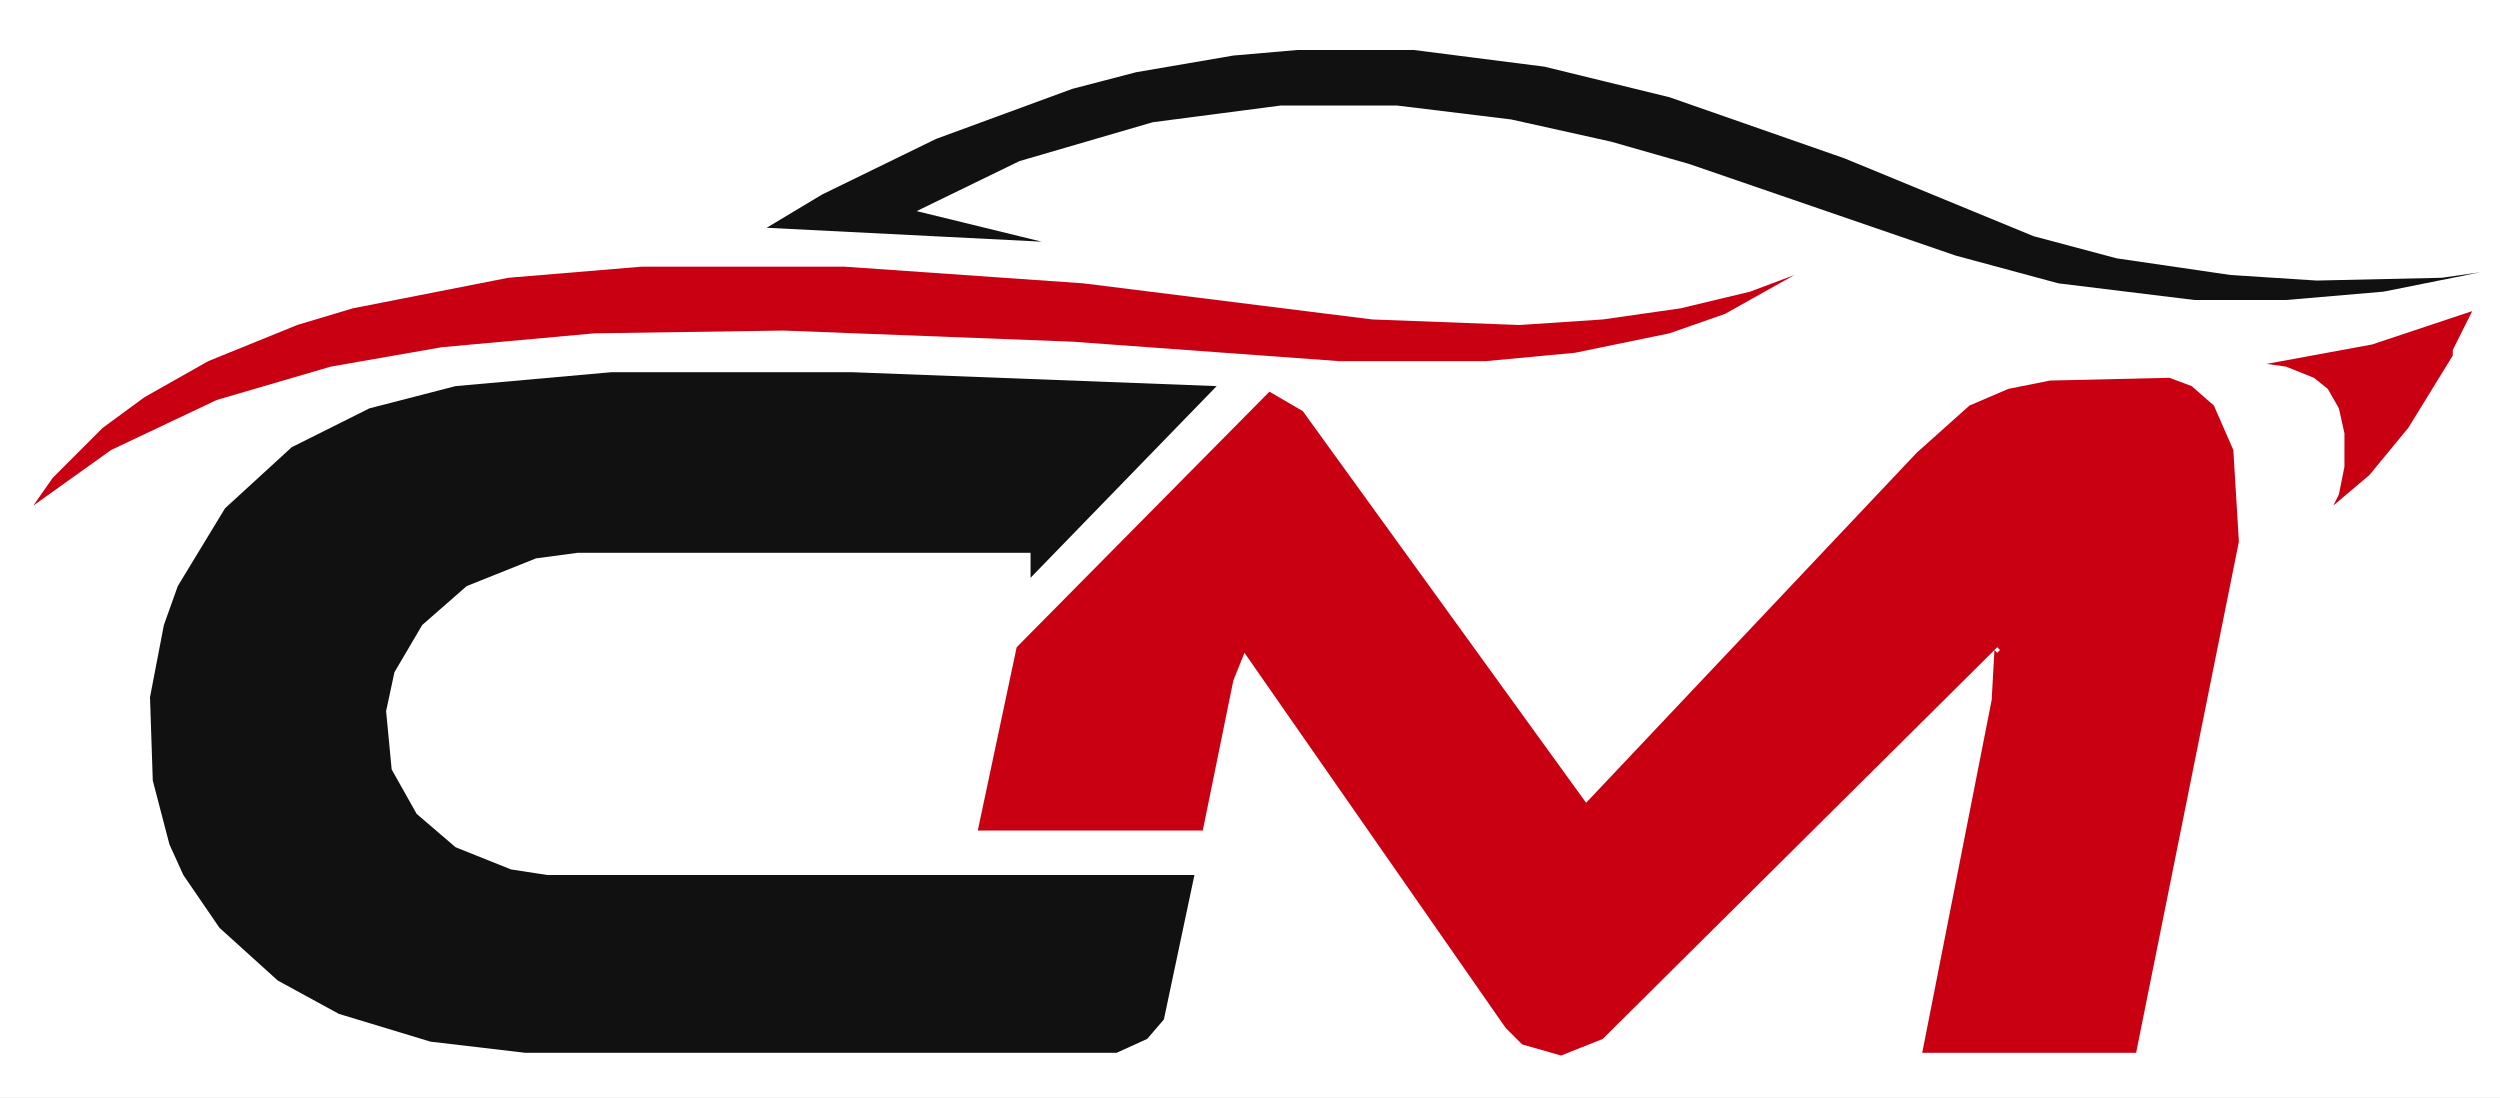
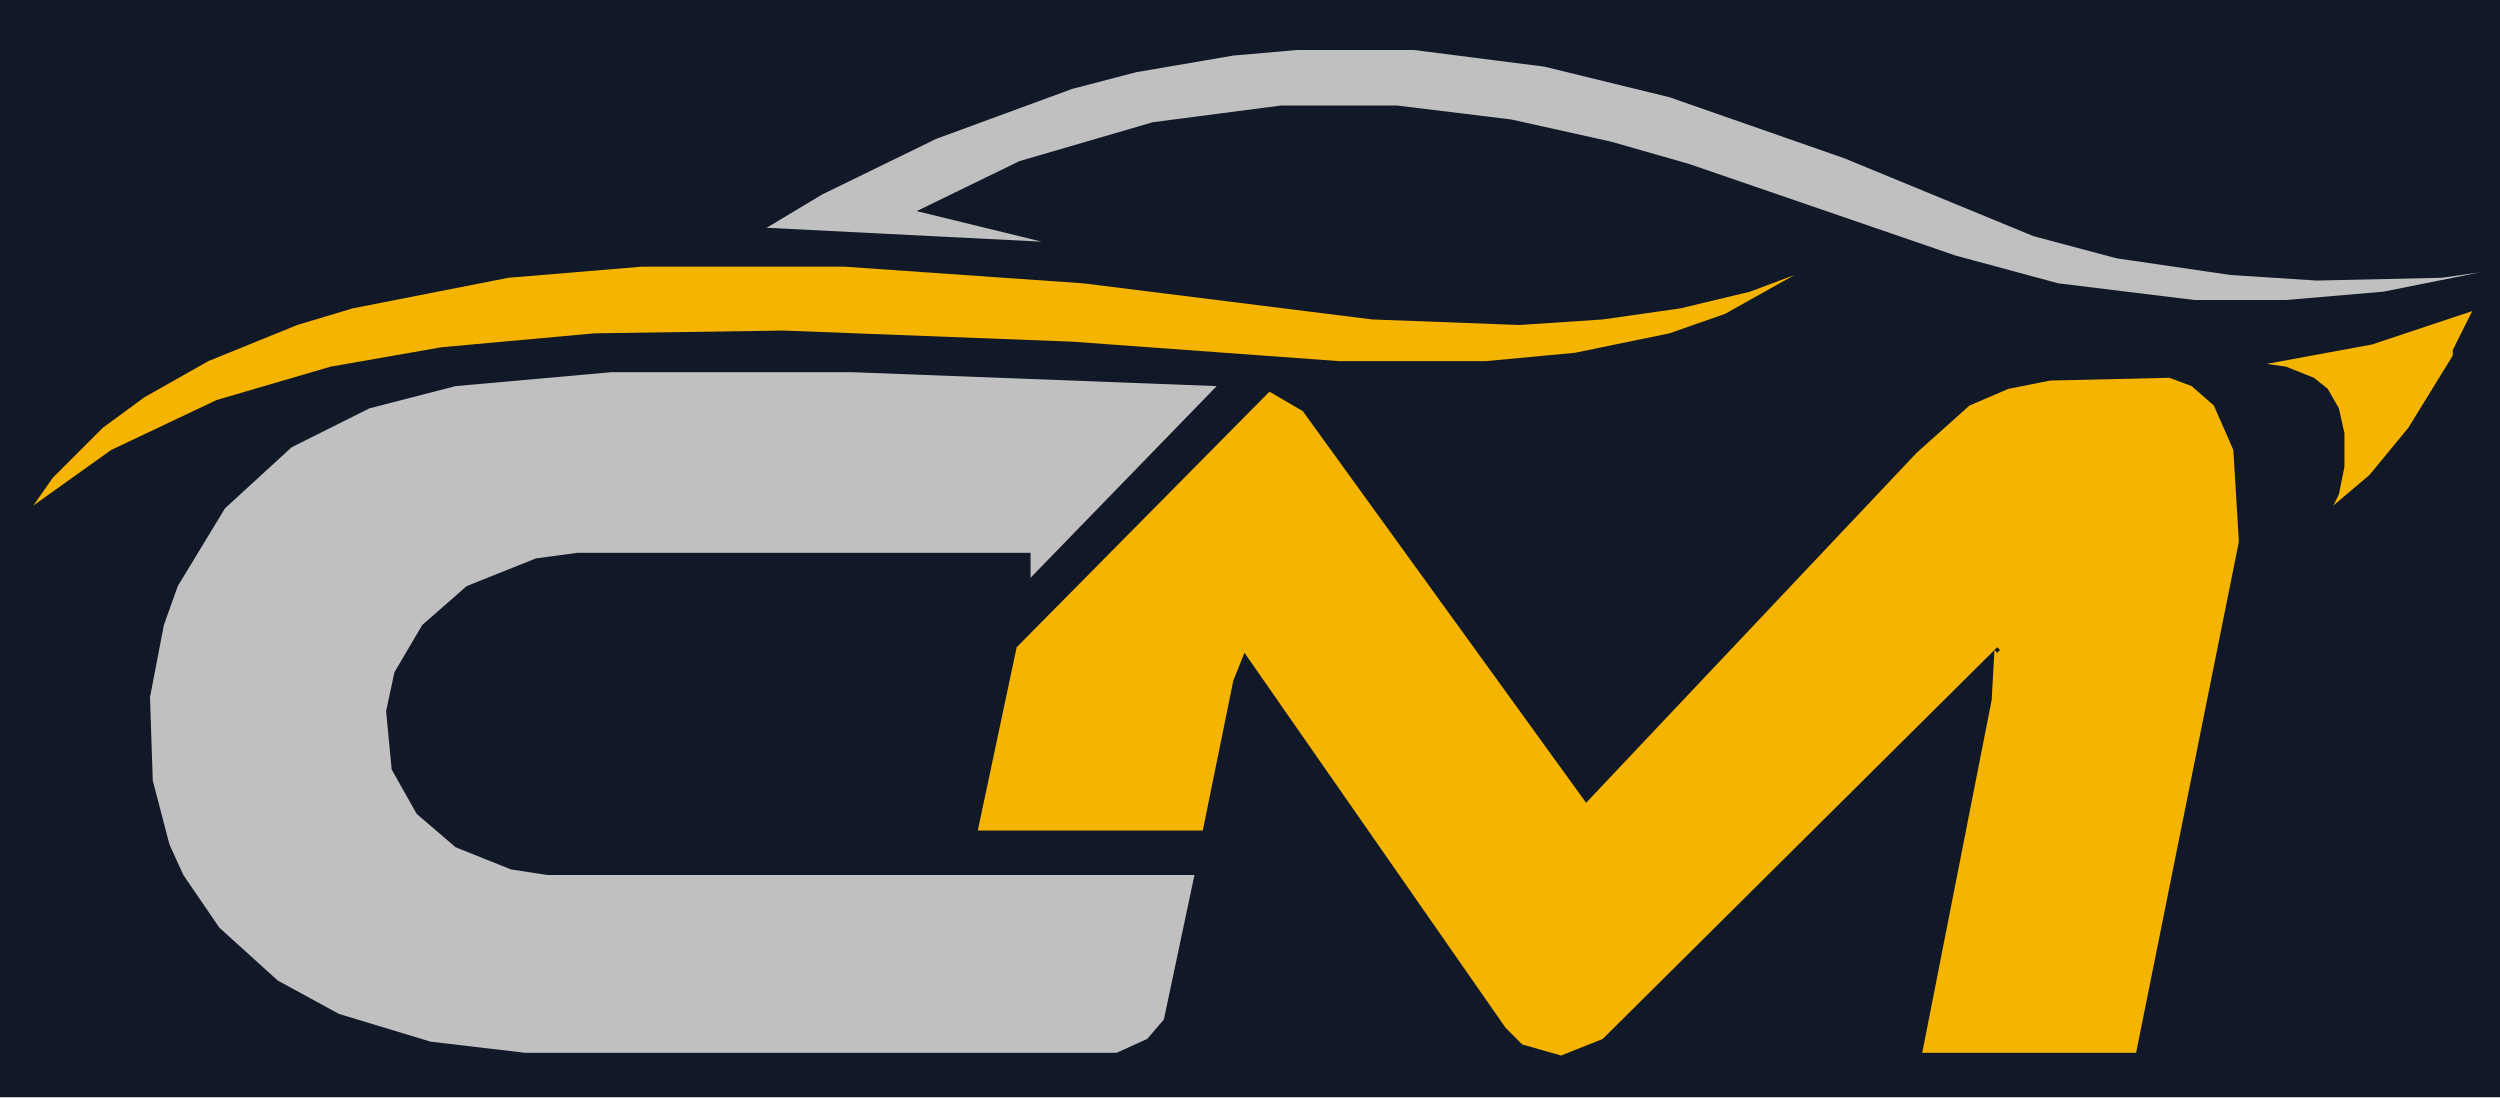
<svg xmlns="http://www.w3.org/2000/svg" viewBox="0 0 900 395" width="900" height="395">
-   <rect width="900" height="395" fill="#fff" />
-   <path fill="#111111" fill-rule="evenodd" d="M 64,211 L 59,225 L 54,251 L 55,281 L 61,304 L 66,315 L 79,334 L 100,353 L 122,365 L 155,375 L 189,379 L 402,379 L 413,374 L 419,367 L 430,315 L 197,315 L 184,313 L 164,305 L 150,293 L 141,277 L 139,256 L 142,242 L 152,225 L 168,211 L 193,201 L 208,199 L 371,199 L 371,208 L 438,139 L 307,134 L 220,134 L 164,139 L 133,147 L 105,161 L 81,183 Z M 276,82 L 375,87 L 330,76 L 367,58 L 415,44 L 461,38 L 503,38 L 544,43 L 580,51 L 608,59 L 704,92 L 741,102 L 790,108 L 823,108 L 858,105 L 893,98 L 879,100 L 834,101 L 803,99 L 762,93 L 732,85 L 664,57 L 601,35 L 556,24 L 509,18 L 467,18 L 444,20 L 409,26 L 386,32 L 337,50 L 296,70 Z" />
-   <path fill="#c90012" fill-rule="evenodd" d="M 804,162 L 797,146 L 789,139 L 781,136 L 738,137 L 723,140 L 709,146 L 690,163 L 571,289 L 469,148 L 457,141 L 366,233 L 352,299 L 433,299 L 444,245 L 448,235 L 542,370 L 548,376 L 562,380 L 577,374 L 718,234 L 717,252 L 692,379 L 769,379 L 806,195 Z M 718,234 L 719,233 L 720,234 L 719,235 Z M 890,112 L 854,124 L 816,131 L 823,132 L 833,136 L 838,140 L 842,147 L 844,156 L 844,168 L 842,178 L 840,182 L 853,171 L 867,154 L 883,128 L 883,126 Z M 12,182 L 40,162 L 78,144 L 119,132 L 159,125 L 214,120 L 282,119 L 386,123 L 482,130 L 535,130 L 567,127 L 601,120 L 621,113 L 646,99 L 630,105 L 605,111 L 577,115 L 547,117 L 494,115 L 390,102 L 304,96 L 231,96 L 183,100 L 127,111 L 107,117 L 75,130 L 52,143 L 37,154 L 19,172 Z" />
+   <rect width="900" height="395" fill="#111827" />
+   <path fill="#c0c0c0" fill-rule="evenodd" d="M 64,211 L 59,225 L 54,251 L 55,281 L 61,304 L 66,315 L 79,334 L 100,353 L 122,365 L 155,375 L 189,379 L 402,379 L 413,374 L 419,367 L 430,315 L 197,315 L 184,313 L 164,305 L 150,293 L 141,277 L 139,256 L 142,242 L 152,225 L 168,211 L 193,201 L 208,199 L 371,199 L 371,208 L 438,139 L 307,134 L 220,134 L 164,139 L 133,147 L 105,161 L 81,183 Z M 276,82 L 375,87 L 330,76 L 367,58 L 415,44 L 461,38 L 503,38 L 544,43 L 580,51 L 608,59 L 704,92 L 741,102 L 790,108 L 823,108 L 858,105 L 893,98 L 879,100 L 834,101 L 803,99 L 762,93 L 732,85 L 664,57 L 601,35 L 556,24 L 509,18 L 467,18 L 444,20 L 409,26 L 386,32 L 337,50 L 296,70 Z" />
+   <path fill="#f5b400" fill-rule="evenodd" d="M 804,162 L 797,146 L 789,139 L 781,136 L 738,137 L 723,140 L 709,146 L 690,163 L 571,289 L 469,148 L 457,141 L 366,233 L 352,299 L 433,299 L 444,245 L 448,235 L 542,370 L 548,376 L 562,380 L 577,374 L 718,234 L 717,252 L 692,379 L 769,379 L 806,195 Z M 718,234 L 719,233 L 720,234 L 719,235 Z M 890,112 L 854,124 L 816,131 L 823,132 L 833,136 L 838,140 L 842,147 L 844,156 L 844,168 L 842,178 L 840,182 L 853,171 L 867,154 L 883,128 L 883,126 Z M 12,182 L 40,162 L 78,144 L 119,132 L 159,125 L 214,120 L 282,119 L 386,123 L 482,130 L 535,130 L 567,127 L 601,120 L 621,113 L 646,99 L 630,105 L 605,111 L 577,115 L 547,117 L 494,115 L 390,102 L 304,96 L 231,96 L 183,100 L 127,111 L 107,117 L 75,130 L 52,143 L 37,154 L 19,172 Z" />
</svg>
